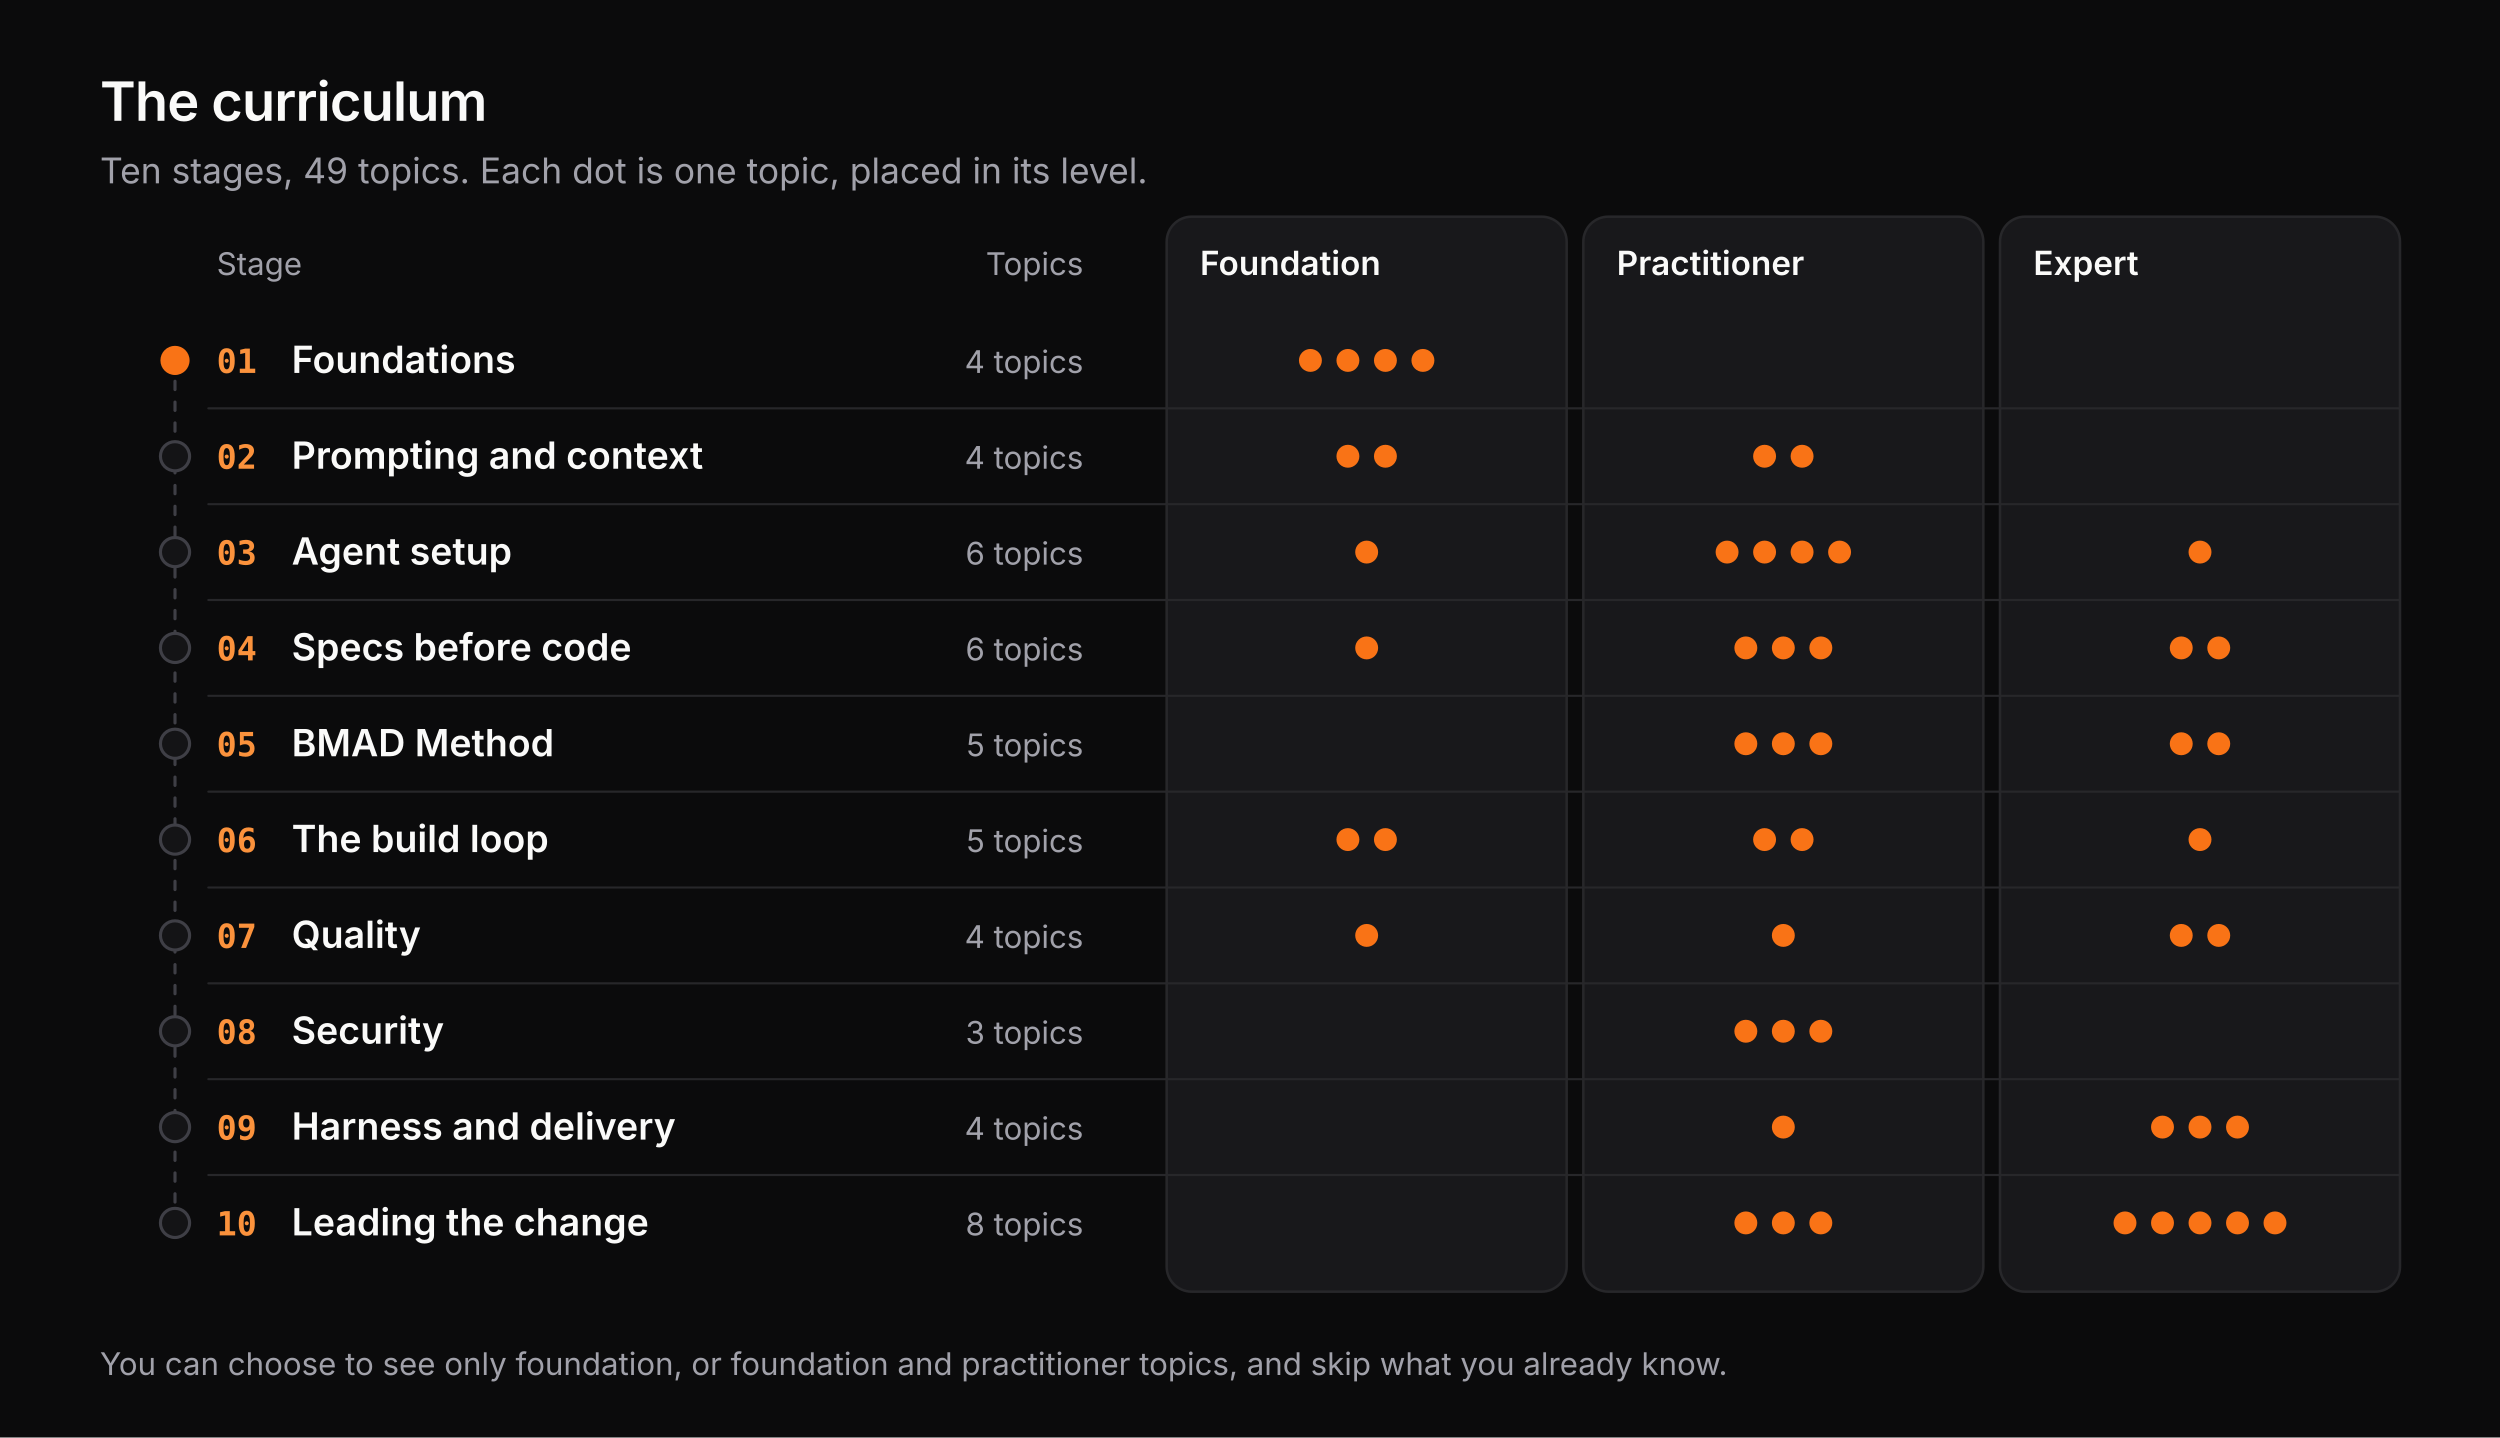
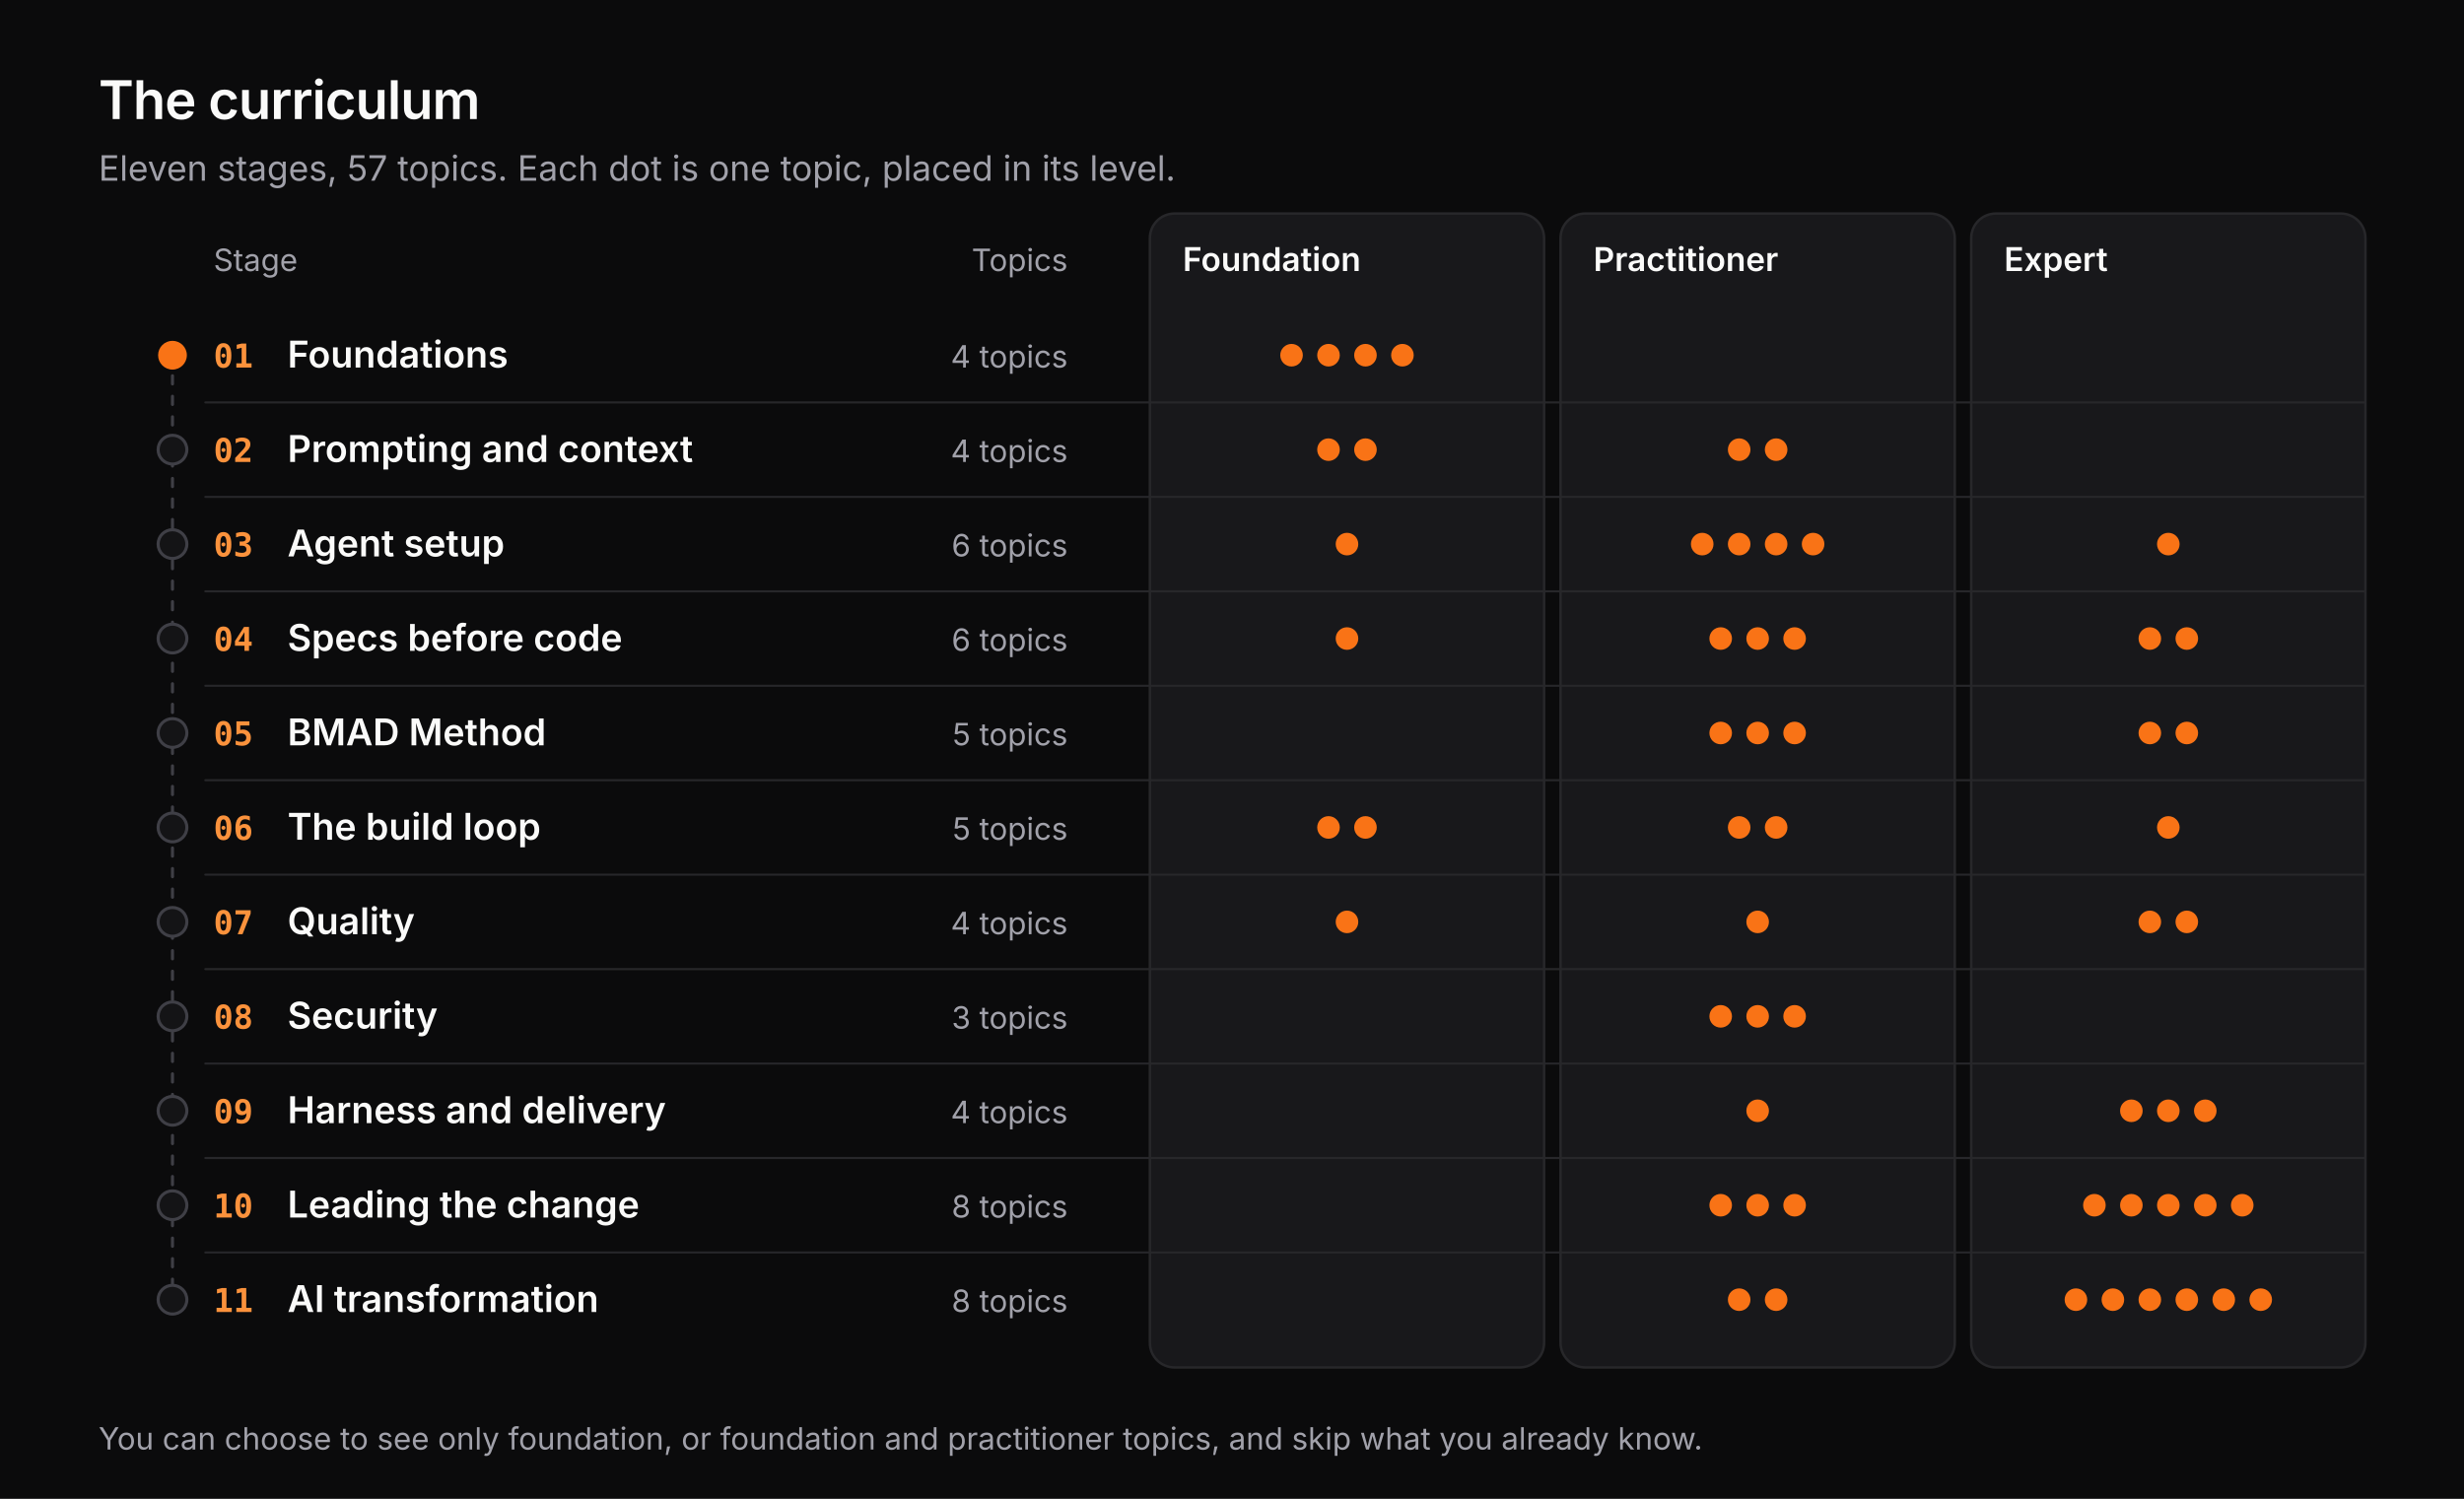
- <svg xmlns="http://www.w3.org/2000/svg" width="1200" height="690" viewBox="0 0 1200 690" role="img" aria-label="The curriculum: ten stages in order, 01 Foundations (4 topics); 02 Prompting and context (4 topics); 03 Agent setup (6 topics); 04 Specs before code (6 topics); 05 BMAD Method (5 topics); 06 The build loop (5 topics); 07 Quality (4 topics); 08 Security (3 topics); 09 Harness and delivery (4 topics); 10 Leading the change (8 topics). 49 topics in all, each at one of three levels: foundation, practitioner or expert; the map shows how many topics of each level every stage has.">
+ <svg xmlns="http://www.w3.org/2000/svg" width="1200" height="730" viewBox="0 0 1200 730" role="img" aria-label="The curriculum: eleven stages in order, 01 Foundations (4 topics); 02 Prompting and context (4 topics); 03 Agent setup (6 topics); 04 Specs before code (6 topics); 05 BMAD Method (5 topics); 06 The build loop (5 topics); 07 Quality (4 topics); 08 Security (3 topics); 09 Harness and delivery (4 topics); 10 Leading the change (8 topics); 11 AI transformation (8 topics). 57 topics in all, each at one of three levels: foundation, practitioner or expert; the map shows how many topics of each level every stage has.">
  <defs>
    <marker id="ah-muted" viewBox="0 0 10 10" refX="8.5" refY="5" markerWidth="9" markerHeight="9" markerUnits="userSpaceOnUse" orient="auto-start-reverse">
      <path d="M0 0 L10 5 L0 10 z" fill="#A1A1AA" />
    </marker>
    <marker id="ah-accent" viewBox="0 0 10 10" refX="8.5" refY="5" markerWidth="9" markerHeight="9" markerUnits="userSpaceOnUse" orient="auto-start-reverse">
      <path d="M0 0 L10 5 L0 10 z" fill="#F97316" />
    </marker>
    <marker id="ah-pass_" viewBox="0 0 10 10" refX="8.5" refY="5" markerWidth="9" markerHeight="9" markerUnits="userSpaceOnUse" orient="auto-start-reverse">
      <path d="M0 0 L10 5 L0 10 z" fill="#4CC9A0" />
    </marker>
    <marker id="ah-fail" viewBox="0 0 10 10" refX="8.5" refY="5" markerWidth="9" markerHeight="9" markerUnits="userSpaceOnUse" orient="auto-start-reverse">
      <path d="M0 0 L10 5 L0 10 z" fill="#F27A7F" />
    </marker>
    <marker id="ah-strong" viewBox="0 0 10 10" refX="8.5" refY="5" markerWidth="9" markerHeight="9" markerUnits="userSpaceOnUse" orient="auto-start-reverse">
      <path d="M0 0 L10 5 L0 10 z" fill="#3F3F46" />
    </marker>
    <marker id="ah-ink" viewBox="0 0 10 10" refX="8.5" refY="5" markerWidth="9" markerHeight="9" markerUnits="userSpaceOnUse" orient="auto-start-reverse">
      <path d="M0 0 L10 5 L0 10 z" fill="#FAFAF9" />
    </marker>
  </defs>
-   <rect width="1200" height="690" fill="#0B0B0C" />
+   <rect width="1200" height="730" fill="#0B0B0C" />
  <g font-family="Inter, ui-sans-serif, system-ui, -apple-system, Segoe UI, sans-serif" xml:space="preserve" style="white-space:pre">
    <text x="48" y="58" font-size="26" fill="#FAFAF9" font-weight="600" letter-spacing="-0.4">The curriculum</text>
-     <text x="48" y="88" font-size="17" fill="#A1A1AA">Ten stages, 49 topics. Each dot is one topic, placed in its level.</text>
-     <rect x="560" y="104" width="192" height="516" rx="12" fill="#18181B" stroke="#27272A" stroke-width="1.2" />
+     <text x="48" y="88" font-size="17" fill="#A1A1AA">Eleven stages, 57 topics. Each dot is one topic, placed in its level.</text>
+     <rect x="560" y="104" width="192" height="562" rx="12" fill="#18181B" stroke="#27272A" stroke-width="1.2" />
    <text x="576" y="132" font-size="16" fill="#FAFAF9" font-weight="600">Foundation</text>
-     <rect x="760" y="104" width="192" height="516" rx="12" fill="#18181B" stroke="#27272A" stroke-width="1.2" />
+     <rect x="760" y="104" width="192" height="562" rx="12" fill="#18181B" stroke="#27272A" stroke-width="1.2" />
    <text x="776" y="132" font-size="16" fill="#FAFAF9" font-weight="600">Practitioner</text>
-     <rect x="960" y="104" width="192" height="516" rx="12" fill="#18181B" stroke="#27272A" stroke-width="1.2" />
+     <rect x="960" y="104" width="192" height="562" rx="12" fill="#18181B" stroke="#27272A" stroke-width="1.2" />
    <text x="976" y="132" font-size="16" fill="#FAFAF9" font-weight="600">Expert</text>
    <text x="104" y="132" font-size="15" fill="#A1A1AA">Stage</text>
    <text x="520" y="132" font-size="15" fill="#A1A1AA" text-anchor="end">Topics</text>
-     <path d="M84 173.0 V587.0" fill="none" stroke="#3F3F46" stroke-width="1.5" stroke-dasharray="4 6" stroke-linecap="round" stroke-linejoin="round" />
+     <path d="M84 173.0 V633.0" fill="none" stroke="#3F3F46" stroke-width="1.5" stroke-dasharray="4 6" stroke-linecap="round" stroke-linejoin="round" />
    <circle cx="84" cy="173.0" r="7" fill="#F97316" />
    <text x="104" y="179.0" font-size="16" fill="#FB923C" font-family="JetBrains Mono, ui-monospace, SFMono-Regular, Menlo, monospace" font-weight="600">01</text>
    <text x="140" y="179.0" font-size="18" fill="#FAFAF9" font-weight="600">Foundations</text>
    <text x="520" y="179.0" font-size="15" fill="#A1A1AA" text-anchor="end">4 topics</text>
    <circle cx="629" cy="173.0" r="5.5" fill="#F97316" />
    <circle cx="647" cy="173.0" r="5.5" fill="#F97316" />
    <circle cx="665" cy="173.0" r="5.5" fill="#F97316" />
    <circle cx="683" cy="173.0" r="5.5" fill="#F97316" />
    <path d="M100 196 H1152" fill="none" stroke="#27272A" stroke-width="1" stroke-linecap="round" stroke-linejoin="round" />
    <circle cx="84" cy="219.0" r="7" fill="#141416" stroke="#3F3F46" stroke-width="1.5" />
    <text x="104" y="225.0" font-size="16" fill="#FB923C" font-family="JetBrains Mono, ui-monospace, SFMono-Regular, Menlo, monospace" font-weight="600">02</text>
    <text x="140" y="225.0" font-size="18" fill="#FAFAF9" font-weight="600">Prompting and context</text>
    <text x="520" y="225.0" font-size="15" fill="#A1A1AA" text-anchor="end">4 topics</text>
    <circle cx="647" cy="219.0" r="5.5" fill="#F97316" />
    <circle cx="665" cy="219.0" r="5.5" fill="#F97316" />
    <circle cx="847" cy="219.0" r="5.5" fill="#F97316" />
    <circle cx="865" cy="219.0" r="5.5" fill="#F97316" />
    <path d="M100 242 H1152" fill="none" stroke="#27272A" stroke-width="1" stroke-linecap="round" stroke-linejoin="round" />
    <circle cx="84" cy="265.0" r="7" fill="#141416" stroke="#3F3F46" stroke-width="1.5" />
    <text x="104" y="271.0" font-size="16" fill="#FB923C" font-family="JetBrains Mono, ui-monospace, SFMono-Regular, Menlo, monospace" font-weight="600">03</text>
    <text x="140" y="271.0" font-size="18" fill="#FAFAF9" font-weight="600">Agent setup</text>
    <text x="520" y="271.0" font-size="15" fill="#A1A1AA" text-anchor="end">6 topics</text>
    <circle cx="656" cy="265.0" r="5.5" fill="#F97316" />
    <circle cx="829" cy="265.0" r="5.5" fill="#F97316" />
    <circle cx="847" cy="265.0" r="5.5" fill="#F97316" />
    <circle cx="865" cy="265.0" r="5.5" fill="#F97316" />
    <circle cx="883" cy="265.0" r="5.5" fill="#F97316" />
    <circle cx="1056" cy="265.0" r="5.5" fill="#F97316" />
    <path d="M100 288 H1152" fill="none" stroke="#27272A" stroke-width="1" stroke-linecap="round" stroke-linejoin="round" />
    <circle cx="84" cy="311.0" r="7" fill="#141416" stroke="#3F3F46" stroke-width="1.5" />
    <text x="104" y="317.0" font-size="16" fill="#FB923C" font-family="JetBrains Mono, ui-monospace, SFMono-Regular, Menlo, monospace" font-weight="600">04</text>
    <text x="140" y="317.0" font-size="18" fill="#FAFAF9" font-weight="600">Specs before code</text>
    <text x="520" y="317.0" font-size="15" fill="#A1A1AA" text-anchor="end">6 topics</text>
    <circle cx="656" cy="311.0" r="5.5" fill="#F97316" />
    <circle cx="838" cy="311.0" r="5.5" fill="#F97316" />
    <circle cx="856" cy="311.0" r="5.5" fill="#F97316" />
    <circle cx="874" cy="311.0" r="5.5" fill="#F97316" />
    <circle cx="1047" cy="311.0" r="5.5" fill="#F97316" />
    <circle cx="1065" cy="311.0" r="5.5" fill="#F97316" />
    <path d="M100 334 H1152" fill="none" stroke="#27272A" stroke-width="1" stroke-linecap="round" stroke-linejoin="round" />
    <circle cx="84" cy="357.0" r="7" fill="#141416" stroke="#3F3F46" stroke-width="1.5" />
    <text x="104" y="363.0" font-size="16" fill="#FB923C" font-family="JetBrains Mono, ui-monospace, SFMono-Regular, Menlo, monospace" font-weight="600">05</text>
    <text x="140" y="363.0" font-size="18" fill="#FAFAF9" font-weight="600">BMAD Method</text>
    <text x="520" y="363.0" font-size="15" fill="#A1A1AA" text-anchor="end">5 topics</text>
    <circle cx="838" cy="357.0" r="5.5" fill="#F97316" />
    <circle cx="856" cy="357.0" r="5.5" fill="#F97316" />
    <circle cx="874" cy="357.0" r="5.5" fill="#F97316" />
    <circle cx="1047" cy="357.0" r="5.5" fill="#F97316" />
    <circle cx="1065" cy="357.0" r="5.5" fill="#F97316" />
    <path d="M100 380 H1152" fill="none" stroke="#27272A" stroke-width="1" stroke-linecap="round" stroke-linejoin="round" />
    <circle cx="84" cy="403.0" r="7" fill="#141416" stroke="#3F3F46" stroke-width="1.5" />
    <text x="104" y="409.0" font-size="16" fill="#FB923C" font-family="JetBrains Mono, ui-monospace, SFMono-Regular, Menlo, monospace" font-weight="600">06</text>
    <text x="140" y="409.0" font-size="18" fill="#FAFAF9" font-weight="600">The build loop</text>
    <text x="520" y="409.0" font-size="15" fill="#A1A1AA" text-anchor="end">5 topics</text>
    <circle cx="647" cy="403.0" r="5.5" fill="#F97316" />
    <circle cx="665" cy="403.0" r="5.5" fill="#F97316" />
    <circle cx="847" cy="403.0" r="5.5" fill="#F97316" />
    <circle cx="865" cy="403.0" r="5.5" fill="#F97316" />
    <circle cx="1056" cy="403.0" r="5.5" fill="#F97316" />
    <path d="M100 426 H1152" fill="none" stroke="#27272A" stroke-width="1" stroke-linecap="round" stroke-linejoin="round" />
    <circle cx="84" cy="449.0" r="7" fill="#141416" stroke="#3F3F46" stroke-width="1.5" />
    <text x="104" y="455.0" font-size="16" fill="#FB923C" font-family="JetBrains Mono, ui-monospace, SFMono-Regular, Menlo, monospace" font-weight="600">07</text>
    <text x="140" y="455.0" font-size="18" fill="#FAFAF9" font-weight="600">Quality</text>
    <text x="520" y="455.0" font-size="15" fill="#A1A1AA" text-anchor="end">4 topics</text>
    <circle cx="656" cy="449.0" r="5.5" fill="#F97316" />
    <circle cx="856" cy="449.0" r="5.5" fill="#F97316" />
    <circle cx="1047" cy="449.0" r="5.5" fill="#F97316" />
    <circle cx="1065" cy="449.0" r="5.5" fill="#F97316" />
    <path d="M100 472 H1152" fill="none" stroke="#27272A" stroke-width="1" stroke-linecap="round" stroke-linejoin="round" />
    <circle cx="84" cy="495.0" r="7" fill="#141416" stroke="#3F3F46" stroke-width="1.5" />
    <text x="104" y="501.0" font-size="16" fill="#FB923C" font-family="JetBrains Mono, ui-monospace, SFMono-Regular, Menlo, monospace" font-weight="600">08</text>
    <text x="140" y="501.0" font-size="18" fill="#FAFAF9" font-weight="600">Security</text>
    <text x="520" y="501.0" font-size="15" fill="#A1A1AA" text-anchor="end">3 topics</text>
    <circle cx="838" cy="495.0" r="5.5" fill="#F97316" />
    <circle cx="856" cy="495.0" r="5.5" fill="#F97316" />
    <circle cx="874" cy="495.0" r="5.5" fill="#F97316" />
    <path d="M100 518 H1152" fill="none" stroke="#27272A" stroke-width="1" stroke-linecap="round" stroke-linejoin="round" />
    <circle cx="84" cy="541.0" r="7" fill="#141416" stroke="#3F3F46" stroke-width="1.5" />
    <text x="104" y="547.0" font-size="16" fill="#FB923C" font-family="JetBrains Mono, ui-monospace, SFMono-Regular, Menlo, monospace" font-weight="600">09</text>
    <text x="140" y="547.0" font-size="18" fill="#FAFAF9" font-weight="600">Harness and delivery</text>
    <text x="520" y="547.0" font-size="15" fill="#A1A1AA" text-anchor="end">4 topics</text>
    <circle cx="856" cy="541.0" r="5.5" fill="#F97316" />
    <circle cx="1038" cy="541.0" r="5.5" fill="#F97316" />
    <circle cx="1056" cy="541.0" r="5.5" fill="#F97316" />
    <circle cx="1074" cy="541.0" r="5.5" fill="#F97316" />
    <path d="M100 564 H1152" fill="none" stroke="#27272A" stroke-width="1" stroke-linecap="round" stroke-linejoin="round" />
    <circle cx="84" cy="587.0" r="7" fill="#141416" stroke="#3F3F46" stroke-width="1.5" />
    <text x="104" y="593.0" font-size="16" fill="#FB923C" font-family="JetBrains Mono, ui-monospace, SFMono-Regular, Menlo, monospace" font-weight="600">10</text>
    <text x="140" y="593.0" font-size="18" fill="#FAFAF9" font-weight="600">Leading the change</text>
    <text x="520" y="593.0" font-size="15" fill="#A1A1AA" text-anchor="end">8 topics</text>
    <circle cx="838" cy="587.0" r="5.5" fill="#F97316" />
    <circle cx="856" cy="587.0" r="5.5" fill="#F97316" />
    <circle cx="874" cy="587.0" r="5.5" fill="#F97316" />
    <circle cx="1020" cy="587.0" r="5.5" fill="#F97316" />
    <circle cx="1038" cy="587.0" r="5.5" fill="#F97316" />
    <circle cx="1056" cy="587.0" r="5.5" fill="#F97316" />
    <circle cx="1074" cy="587.0" r="5.5" fill="#F97316" />
    <circle cx="1092" cy="587.0" r="5.5" fill="#F97316" />
-     <text x="48" y="660" font-size="15" fill="#A1A1AA">You can choose to see only foundation, or foundation and practitioner topics, and skip what you already know.</text>
+     <path d="M100 610 H1152" fill="none" stroke="#27272A" stroke-width="1" stroke-linecap="round" stroke-linejoin="round" />
+     <circle cx="84" cy="633.0" r="7" fill="#141416" stroke="#3F3F46" stroke-width="1.5" />
+     <text x="104" y="639.0" font-size="16" fill="#FB923C" font-family="JetBrains Mono, ui-monospace, SFMono-Regular, Menlo, monospace" font-weight="600">11</text>
+     <text x="140" y="639.0" font-size="18" fill="#FAFAF9" font-weight="600">AI transformation</text>
+     <text x="520" y="639.0" font-size="15" fill="#A1A1AA" text-anchor="end">8 topics</text>
+     <circle cx="847" cy="633.0" r="5.5" fill="#F97316" />
+     <circle cx="865" cy="633.0" r="5.5" fill="#F97316" />
+     <circle cx="1011" cy="633.0" r="5.5" fill="#F97316" />
+     <circle cx="1029" cy="633.0" r="5.5" fill="#F97316" />
+     <circle cx="1047" cy="633.0" r="5.5" fill="#F97316" />
+     <circle cx="1065" cy="633.0" r="5.5" fill="#F97316" />
+     <circle cx="1083" cy="633.0" r="5.5" fill="#F97316" />
+     <circle cx="1101" cy="633.0" r="5.5" fill="#F97316" />
+     <text x="48" y="706" font-size="15" fill="#A1A1AA">You can choose to see only foundation, or foundation and practitioner topics, and skip what you already know.</text>
  </g>
</svg>
